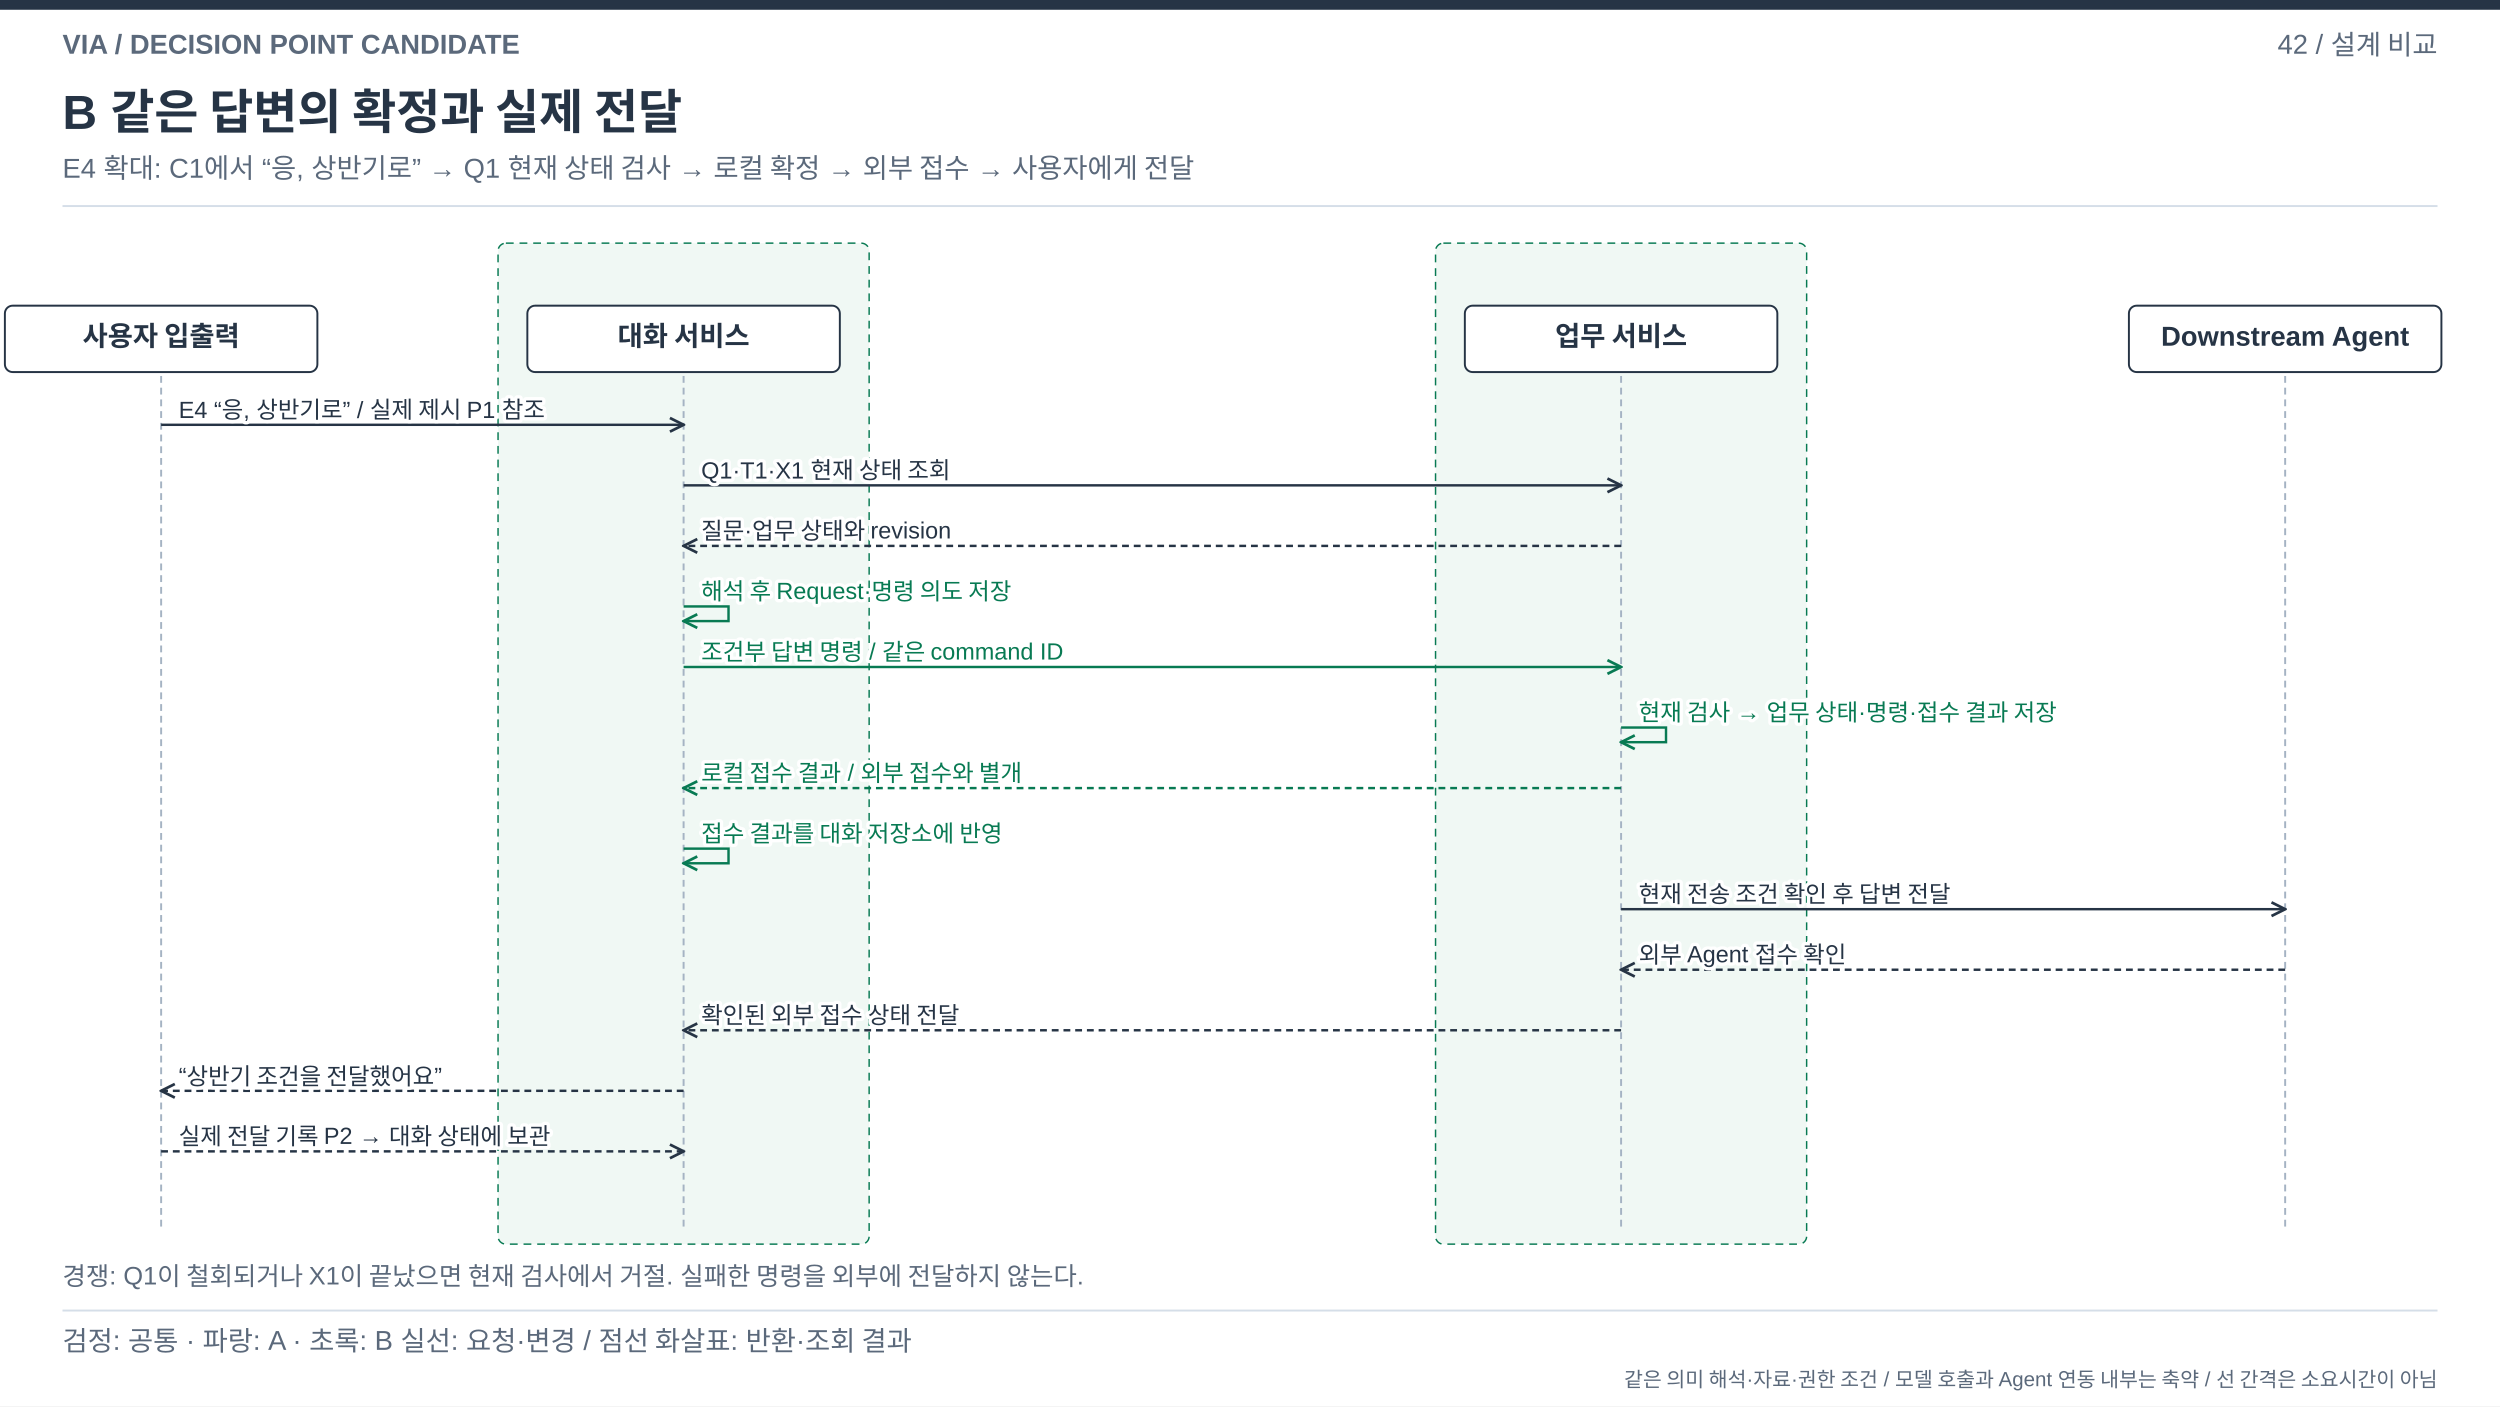
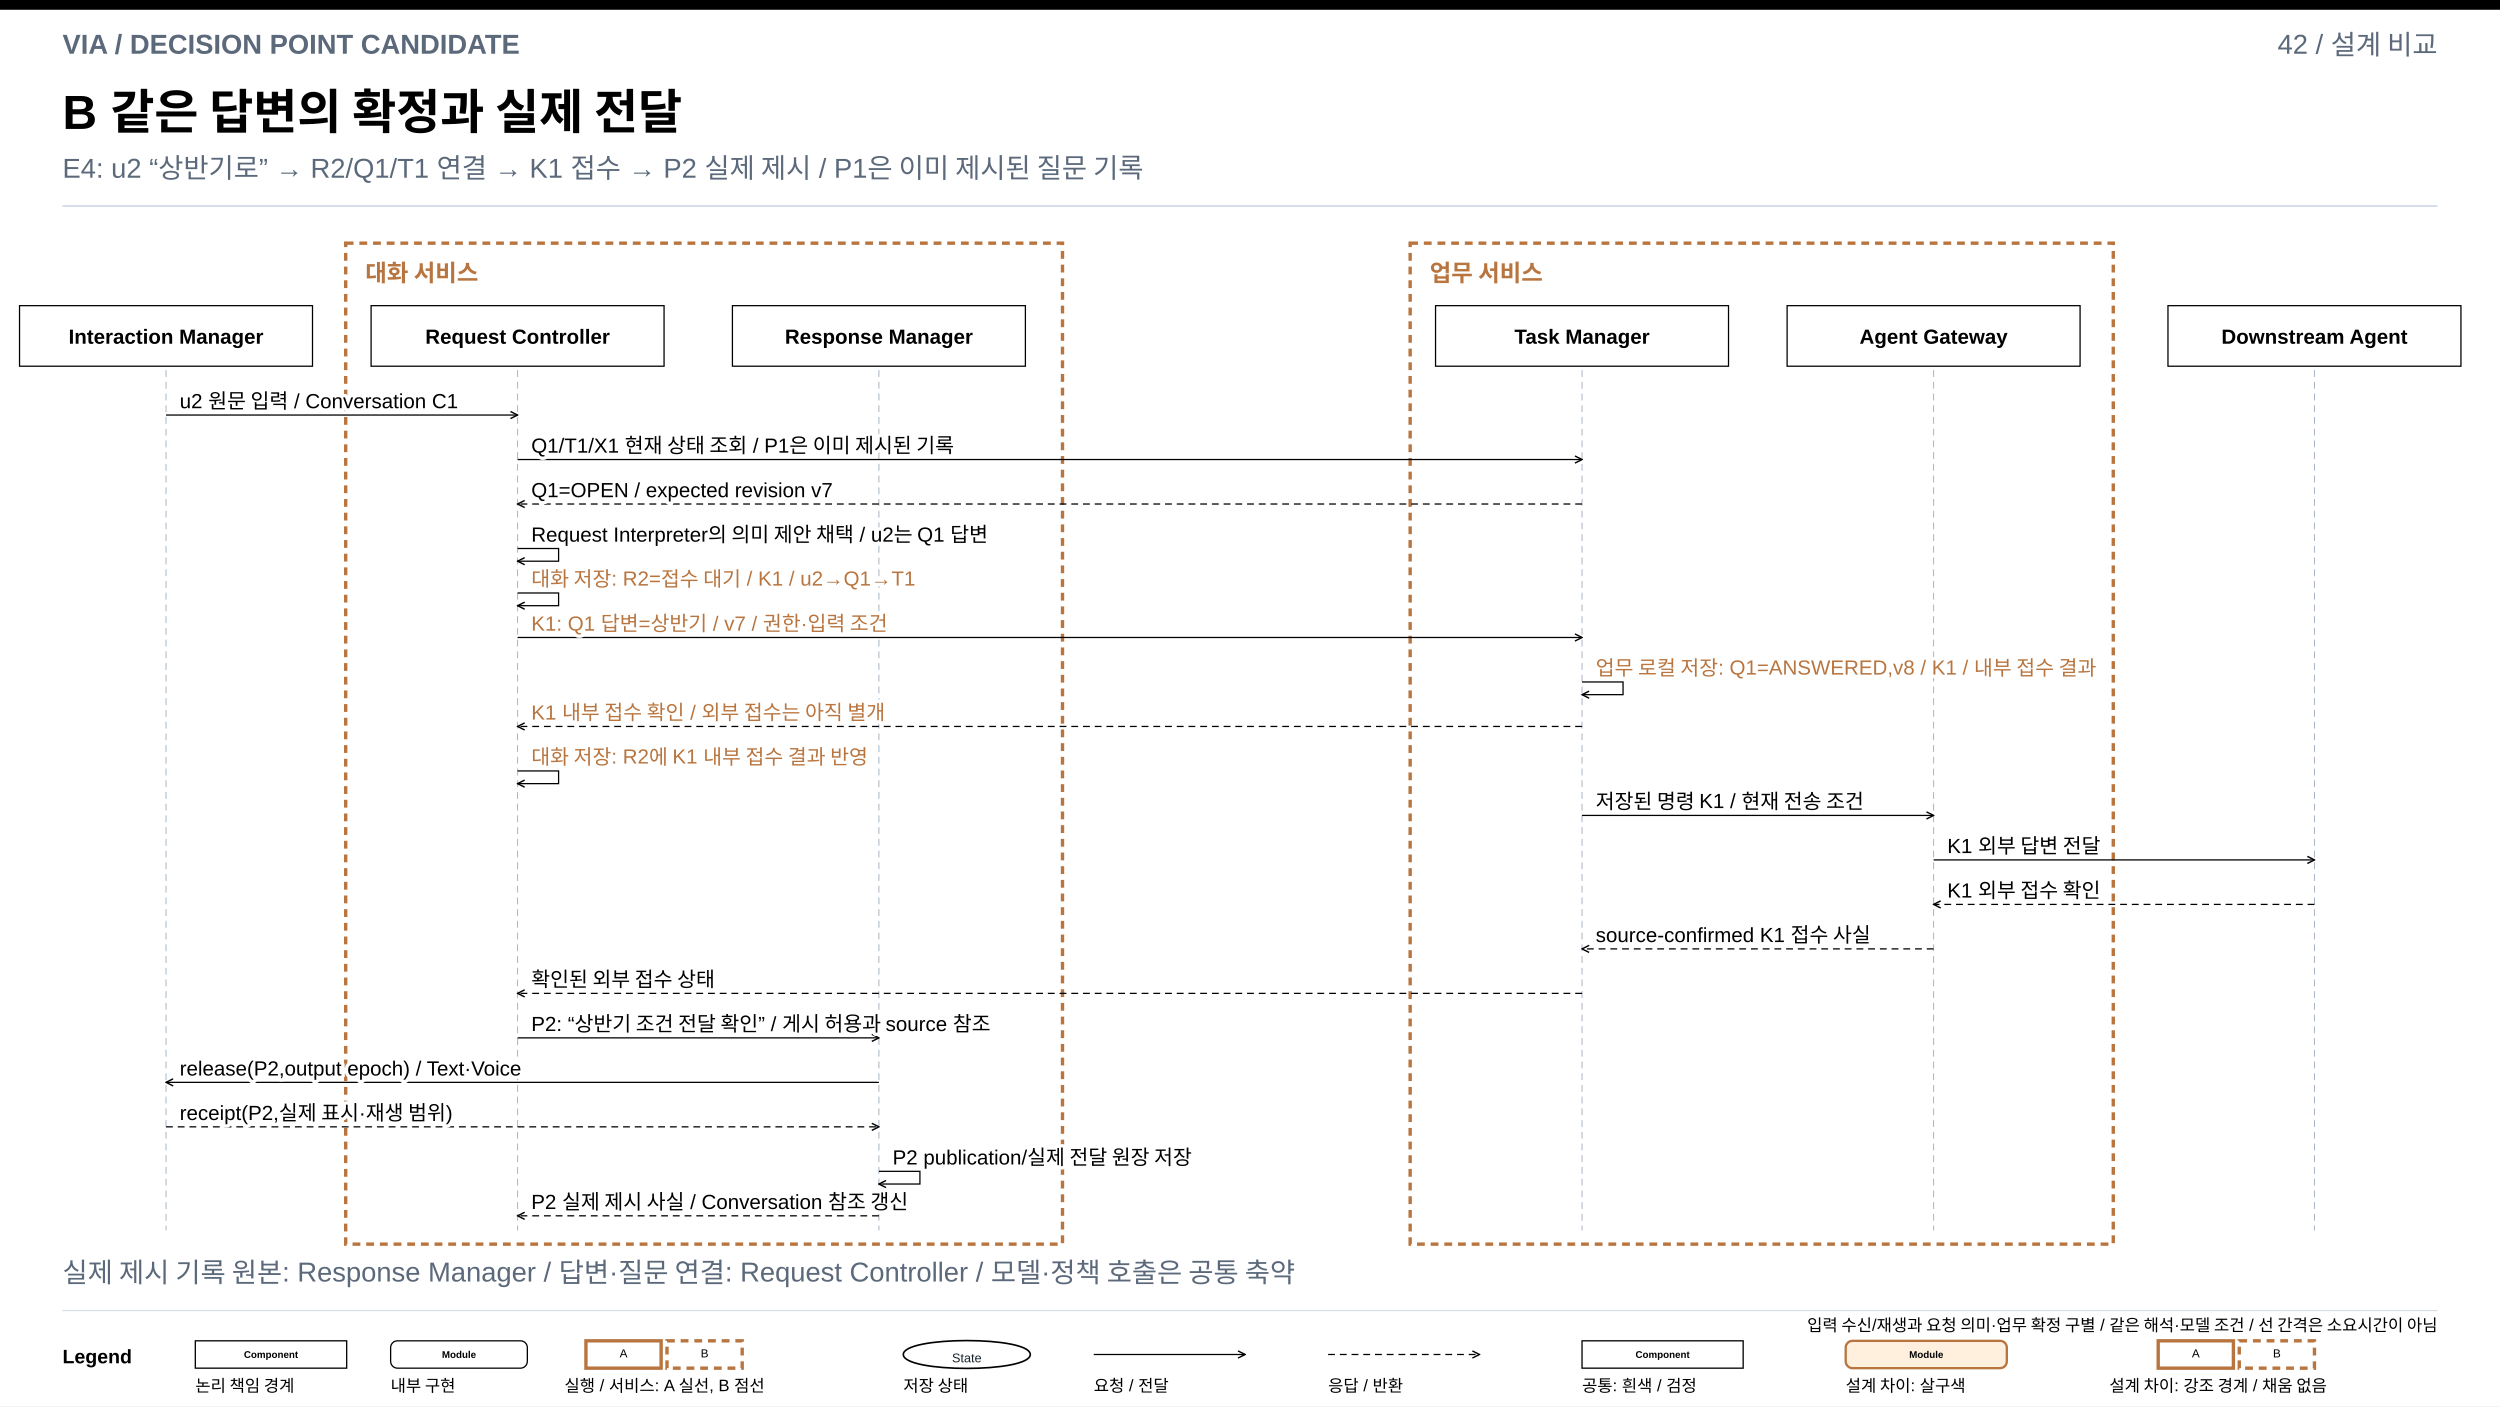
<svg xmlns="http://www.w3.org/2000/svg" width="2560" height="1440" viewBox="0 0 2560 1440" role="img" aria-labelledby="title">
  <defs>
-     <marker id="a263445" viewBox="0 0 10 10" refX="9" refY="5" markerWidth="7" markerHeight="7" orient="auto-start-reverse">
-       <path d="M1 1L9 5L1 9" fill="none" stroke="#263445" stroke-width="1.6" />
+     <marker id="a000000" viewBox="0 0 10 10" refX="9" refY="5" markerWidth="7" markerHeight="7" orient="auto-start-reverse">
+       <path d="M1 1L9 5L1 9" fill="none" stroke="#000000" stroke-width="1.6" />
    </marker>
    <marker id="a195FBD" viewBox="0 0 10 10" refX="9" refY="5" markerWidth="7" markerHeight="7" orient="auto-start-reverse">
      <path d="M1 1L9 5L1 9" fill="none" stroke="#195FBD" stroke-width="1.6" />
    </marker>
    <marker id="a087A53" viewBox="0 0 10 10" refX="9" refY="5" markerWidth="7" markerHeight="7" orient="auto-start-reverse">
      <path d="M1 1L9 5L1 9" fill="none" stroke="#087A53" stroke-width="1.6" />
    </marker>
  </defs>
  <rect width="2560" height="1440" fill="white" />
  <g font-family="Arial, Apple SD Gothic Neo, Malgun Gothic, sans-serif">
-     <rect id="e1" x="0" y="0" width="2560" height="10" rx="0" fill="#263445" stroke="none" stroke-width="1.5" />
-     <rect id="e7" x="510" y="249" width="380" height="1025" rx="8" fill="#F0F8F4" stroke="#087A53" stroke-width="1.5" stroke-dasharray="8 6" />
-     <rect id="e8" x="1470" y="249" width="380" height="1025" rx="8" fill="#F0F8F4" stroke="#087A53" stroke-width="1.5" stroke-dasharray="8 6" />
-     <rect id="e9" x="5" y="313" width="320" height="68" rx="8" fill="white" stroke="#263445" stroke-width="2" />
-     <rect id="e12" x="540" y="313" width="320" height="68" rx="8" fill="white" stroke="#263445" stroke-width="2" />
-     <rect id="e15" x="1500" y="313" width="320" height="68" rx="8" fill="white" stroke="#263445" stroke-width="2" />
-     <rect id="e18" x="2180" y="313" width="320" height="68" rx="8" fill="white" stroke="#263445" stroke-width="2" />
+     <rect id="e1" x="0" y="0" width="2560" height="10" rx="0" fill="#000000" stroke="none" stroke-width="1.5" />
+     <rect id="e7" x="354" y="249" width="734" height="1025" rx="0" fill="white" stroke="#B8753F" stroke-width="3.467" stroke-dasharray="8 6" />
+     <rect id="e8" x="1444" y="249" width="720" height="1025" rx="0" fill="white" stroke="#B8753F" stroke-width="3.467" stroke-dasharray="8 6" />
+     <rect id="e11" x="20" y="313" width="300" height="62" rx="0" fill="white" stroke="#000000" stroke-width="1.3" />
+     <rect id="e14" x="380" y="313" width="300" height="62" rx="0" fill="white" stroke="#000000" stroke-width="1.3" />
+     <rect id="e17" x="750" y="313" width="300" height="62" rx="0" fill="white" stroke="#000000" stroke-width="1.3" />
+     <rect id="e20" x="1470" y="313" width="300" height="62" rx="0" fill="white" stroke="#000000" stroke-width="1.3" />
+     <rect id="e23" x="1830" y="313" width="300" height="62" rx="0" fill="white" stroke="#000000" stroke-width="1.3" />
+     <rect id="e26" x="2220" y="313" width="300" height="62" rx="0" fill="white" stroke="#000000" stroke-width="1.3" />
+     <rect id="e71" x="200" y="1373" width="155" height="28" rx="0" fill="white" stroke="#000000" stroke-width="1.333" />
+     <rect id="e74" x="400" y="1373" width="140" height="28" rx="7" fill="white" stroke="#000000" stroke-width="1.333" />
+     <rect id="e80" x="1620" y="1373" width="165" height="28" rx="0" fill="white" stroke="#000000" stroke-width="1.333" />
+     <rect id="e83" x="1890" y="1373" width="165" height="28" rx="7" fill="#FFF0DD" stroke="#B8753F" stroke-width="2.4" />
+     <rect id="e86" x="600" y="1373" width="77.0" height="28" rx="0" fill="white" stroke="#B8753F" stroke-width="3.467" />
+     <rect id="e88" x="683.0" y="1373" width="77.0" height="28" rx="0" fill="white" stroke="#B8753F" stroke-width="3.467" stroke-dasharray="8 6" />
+     <rect id="e95" x="2210" y="1373" width="77.0" height="28" rx="0" fill="white" stroke="#B8753F" stroke-width="3.467" />
+     <rect id="e97" x="2293.0" y="1373" width="77.0" height="28" rx="0" fill="white" stroke="#B8753F" stroke-width="3.467" stroke-dasharray="8 6" />
    <polyline id="e6" points="64,211 2496,211" fill="none" stroke="#D5DEE8" stroke-width="2" />
-     <polyline id="e11" points="165,385 165,1260" fill="none" stroke="#A5B3C3" stroke-width="2" stroke-dasharray="7 5" />
-     <polyline id="e14" points="700,385 700,1260" fill="none" stroke="#A5B3C3" stroke-width="2" stroke-dasharray="7 5" />
-     <polyline id="e17" points="1660,385 1660,1260" fill="none" stroke="#A5B3C3" stroke-width="2" stroke-dasharray="7 5" />
-     <polyline id="e20" points="2340,385 2340,1260" fill="none" stroke="#A5B3C3" stroke-width="2" stroke-dasharray="7 5" />
-     <polyline id="e21" points="165,435 700,435" fill="none" stroke="#263445" stroke-width="2.5" marker-end="url(#a263445)" />
-     <polyline id="e23" points="700,497 1660,497" fill="none" stroke="#263445" stroke-width="2.5" marker-end="url(#a263445)" />
-     <polyline id="e25" points="1660,559 700,559" fill="none" stroke="#263445" stroke-width="2.5" stroke-dasharray="7 5" marker-end="url(#a263445)" />
-     <polyline id="e27" points="700,621 746,621 746,636 700,636" fill="none" stroke="#087A53" stroke-width="2.5" marker-end="url(#a087A53)" />
-     <polyline id="e29" points="700,683 1660,683" fill="none" stroke="#087A53" stroke-width="2.5" marker-end="url(#a087A53)" />
-     <polyline id="e31" points="1660,745 1706,745 1706,760 1660,760" fill="none" stroke="#087A53" stroke-width="2.5" marker-end="url(#a087A53)" />
-     <polyline id="e33" points="1660,807 700,807" fill="none" stroke="#087A53" stroke-width="2.5" stroke-dasharray="7 5" marker-end="url(#a087A53)" />
-     <polyline id="e35" points="700,869 746,869 746,884 700,884" fill="none" stroke="#087A53" stroke-width="2.5" marker-end="url(#a087A53)" />
-     <polyline id="e37" points="1660,931 2340,931" fill="none" stroke="#263445" stroke-width="2.5" marker-end="url(#a263445)" />
-     <polyline id="e39" points="2340,993 1660,993" fill="none" stroke="#263445" stroke-width="2.5" stroke-dasharray="7 5" marker-end="url(#a263445)" />
-     <polyline id="e41" points="1660,1055 700,1055" fill="none" stroke="#263445" stroke-width="2.5" stroke-dasharray="7 5" marker-end="url(#a263445)" />
-     <polyline id="e43" points="700,1117 165,1117" fill="none" stroke="#263445" stroke-width="2.5" stroke-dasharray="7 5" marker-end="url(#a263445)" />
-     <polyline id="e45" points="165,1179 700,1179" fill="none" stroke="#263445" stroke-width="2.5" stroke-dasharray="7 5" marker-end="url(#a263445)" />
-     <polyline id="e48" points="64,1342 2496,1342" fill="none" stroke="#D5DEE8" stroke-width="2" />
+     <polyline id="e13" points="170,379 170,1260" fill="none" stroke="#A5B3C3" stroke-width="1" stroke-dasharray="7 5" />
+     <polyline id="e16" points="530,379 530,1260" fill="none" stroke="#A5B3C3" stroke-width="1" stroke-dasharray="7 5" />
+     <polyline id="e19" points="900,379 900,1260" fill="none" stroke="#A5B3C3" stroke-width="1" stroke-dasharray="7 5" />
+     <polyline id="e22" points="1620,379 1620,1260" fill="none" stroke="#A5B3C3" stroke-width="1" stroke-dasharray="7 5" />
+     <polyline id="e25" points="1980,379 1980,1260" fill="none" stroke="#A5B3C3" stroke-width="1" stroke-dasharray="7 5" />
+     <polyline id="e28" points="2370,379 2370,1260" fill="none" stroke="#A5B3C3" stroke-width="1" stroke-dasharray="7 5" />
+     <polyline id="e29" points="170,425.0 530,425.0" fill="none" stroke="#000000" stroke-width="1.3" marker-end="url(#a000000)" />
+     <polyline id="e31" points="530,470.556 1620,470.556" fill="none" stroke="#000000" stroke-width="1.3" marker-end="url(#a000000)" />
+     <polyline id="e33" points="1620,516.111 530,516.111" fill="none" stroke="#000000" stroke-width="1.3" stroke-dasharray="7 5" marker-end="url(#a000000)" />
+     <polyline id="e35" points="530,561.667 572,561.667 572,574.667 530,574.667" fill="none" stroke="#000000" stroke-width="1.3" marker-end="url(#a000000)" />
+     <polyline id="e37" points="530,607.222 572,607.222 572,620.222 530,620.222" fill="none" stroke="#000000" stroke-width="1.3" marker-end="url(#a000000)" />
+     <polyline id="e39" points="530,652.778 1620,652.778" fill="none" stroke="#000000" stroke-width="1.3" marker-end="url(#a000000)" />
+     <polyline id="e41" points="1620,698.333 1662,698.333 1662,711.333 1620,711.333" fill="none" stroke="#000000" stroke-width="1.3" marker-end="url(#a000000)" />
+     <polyline id="e43" points="1620,743.889 530,743.889" fill="none" stroke="#000000" stroke-width="1.3" stroke-dasharray="7 5" marker-end="url(#a000000)" />
+     <polyline id="e45" points="530,789.444 572,789.444 572,802.444 530,802.444" fill="none" stroke="#000000" stroke-width="1.3" marker-end="url(#a000000)" />
+     <polyline id="e47" points="1620,835.0 1980,835.0" fill="none" stroke="#000000" stroke-width="1.3" marker-end="url(#a000000)" />
+     <polyline id="e49" points="1980,880.556 2370,880.556" fill="none" stroke="#000000" stroke-width="1.3" marker-end="url(#a000000)" />
+     <polyline id="e51" points="2370,926.111 1980,926.111" fill="none" stroke="#000000" stroke-width="1.3" stroke-dasharray="7 5" marker-end="url(#a000000)" />
+     <polyline id="e53" points="1980,971.667 1620,971.667" fill="none" stroke="#000000" stroke-width="1.3" stroke-dasharray="7 5" marker-end="url(#a000000)" />
+     <polyline id="e55" points="1620,1017.222 530,1017.222" fill="none" stroke="#000000" stroke-width="1.3" stroke-dasharray="7 5" marker-end="url(#a000000)" />
+     <polyline id="e57" points="530,1062.778 900,1062.778" fill="none" stroke="#000000" stroke-width="1.3" marker-end="url(#a000000)" />
+     <polyline id="e59" points="900,1108.333 170,1108.333" fill="none" stroke="#000000" stroke-width="1.3" marker-end="url(#a000000)" />
+     <polyline id="e61" points="170,1153.889 900,1153.889" fill="none" stroke="#000000" stroke-width="1.3" stroke-dasharray="7 5" marker-end="url(#a000000)" />
+     <polyline id="e63" points="900,1199.444 942,1199.444 942,1212.444 900,1212.444" fill="none" stroke="#000000" stroke-width="1.3" marker-end="url(#a000000)" />
+     <polyline id="e65" points="900,1245.0 530,1245.0" fill="none" stroke="#000000" stroke-width="1.3" stroke-dasharray="7 5" marker-end="url(#a000000)" />
+     <polyline id="e68" points="64,1342 2496,1342" fill="none" stroke="#D5DEE8" stroke-width="1.3" />
+     <polyline id="e91" points="1120,1387 1275,1387" fill="none" stroke="#000000" stroke-width="1.3" marker-end="url(#a000000)" />
+     <polyline id="e93" points="1360,1387 1515,1387" fill="none" stroke="#000000" stroke-width="1.3" stroke-dasharray="7 5" marker-end="url(#a000000)" />
+     <g id="e77" data-node="true" data-x="925" data-y="1373" data-w="130" data-h="28">
+       <path d="M925 1387C925 1368 1055 1368 1055 1387V1387C1055 1406 925 1406 925 1387Z M925 1387C925 1406 1055 1406 1055 1387" fill="white" stroke="#000000" stroke-width="1.7" />
+     </g>
    <g id="e2">
      <text x="64" y="55.0" text-anchor="start" font-size="28" font-weight="700" fill="#5B697B">VIA / DECISION POINT CANDIDATE</text>
    </g>
    <g id="e3">
      <text x="2496" y="55.0" text-anchor="end" font-size="28" font-weight="400" fill="#5B697B">42  /  설계 비교</text>
    </g>
    <g id="e4">
-       <text x="64" y="132.0" text-anchor="start" font-size="49" font-weight="700" fill="#263445">B  같은 답변의 확정과 실제 전달</text>
+       <text x="64" y="132.0" text-anchor="start" font-size="49" font-weight="700" fill="#000000">B 같은 답변의 확정과 실제 전달</text>
    </g>
    <g id="e5">
-       <text x="64" y="182.0" text-anchor="start" font-size="28" font-weight="400" fill="#5B697B">E4 확대: C1에서 “응, 상반기로” → Q1 현재 상태 검사 → 로컬 확정 → 외부 접수 → 사용자에게 전달</text>
+       <text x="64" y="182.0" text-anchor="start" font-size="28" font-weight="400" fill="#5B697B">E4: u2 “상반기로” → R2/Q1/T1 연결 → K1 접수 → P2 실제 제시 / P1은 이미 제시된 질문 기록</text>
+     </g>
+     <g id="e9">
+       <text x="374" y="288.0" text-anchor="start" font-size="24" font-weight="700" fill="#B8753F">대화 서비스</text>
    </g>
    <g id="e10">
-       <text x="165" y="354.0" text-anchor="middle" font-size="28" font-weight="700" fill="#263445">사용자 입출력</text>
-     </g>
-     <g id="e13">
-       <text x="700" y="354.0" text-anchor="middle" font-size="28" font-weight="700" fill="#263445">대화 서비스</text>
-     </g>
-     <g id="e16">
-       <text x="1660" y="354.0" text-anchor="middle" font-size="28" font-weight="700" fill="#263445">업무 서비스</text>
-     </g>
-     <g id="e19">
-       <text x="2340" y="354.0" text-anchor="middle" font-size="28" font-weight="700" fill="#263445">Downstream Agent</text>
-     </g>
-     <g id="e22" paint-order="stroke" stroke="white" stroke-width="7" stroke-linejoin="round">
-       <text x="183" y="428.0" text-anchor="start" font-size="24" font-weight="400" fill="#263445">E4  “응, 상반기로” / 실제 제시 P1 참조</text>
-     </g>
-     <g id="e24" paint-order="stroke" stroke="white" stroke-width="7" stroke-linejoin="round">
-       <text x="718" y="490.0" text-anchor="start" font-size="24" font-weight="400" fill="#263445">Q1·T1·X1 현재 상태 조회</text>
-     </g>
-     <g id="e26" paint-order="stroke" stroke="white" stroke-width="7" stroke-linejoin="round">
-       <text x="718" y="552.0" text-anchor="start" font-size="24" font-weight="400" fill="#263445">질문·업무 상태와 revision</text>
-     </g>
-     <g id="e28" paint-order="stroke" stroke="white" stroke-width="7" stroke-linejoin="round">
-       <text x="718" y="614.0" text-anchor="start" font-size="24" font-weight="400" fill="#087A53">해석 후 Request·명령 의도 저장</text>
+       <text x="1464" y="288.0" text-anchor="start" font-size="24" font-weight="700" fill="#B8753F">업무 서비스</text>
+     </g>
+     <g id="e12">
+       <text x="170" y="352.0" text-anchor="middle" font-size="21" font-weight="700" fill="#000000">Interaction Manager</text>
+     </g>
+     <g id="e15">
+       <text x="530" y="352.0" text-anchor="middle" font-size="21" font-weight="700" fill="#000000">Request Controller</text>
+     </g>
+     <g id="e18">
+       <text x="900" y="352.0" text-anchor="middle" font-size="21" font-weight="700" fill="#000000">Response Manager</text>
+     </g>
+     <g id="e21">
+       <text x="1620" y="352.0" text-anchor="middle" font-size="21" font-weight="700" fill="#000000">Task Manager</text>
+     </g>
+     <g id="e24">
+       <text x="1980" y="352.0" text-anchor="middle" font-size="21" font-weight="700" fill="#000000">Agent Gateway</text>
+     </g>
+     <g id="e27">
+       <text x="2370" y="352.0" text-anchor="middle" font-size="21" font-weight="700" fill="#000000">Downstream Agent</text>
    </g>
    <g id="e30" paint-order="stroke" stroke="white" stroke-width="7" stroke-linejoin="round">
-       <text x="718" y="676.0" text-anchor="start" font-size="24" font-weight="400" fill="#087A53">조건부 답변 명령 / 같은 command ID</text>
+       <text x="184" y="418.0" text-anchor="start" font-size="21" font-weight="400" fill="#000000">u2 원문 입력 / Conversation C1</text>
    </g>
    <g id="e32" paint-order="stroke" stroke="white" stroke-width="7" stroke-linejoin="round">
-       <text x="1678" y="738.0" text-anchor="start" font-size="24" font-weight="400" fill="#087A53">현재 검사 → 업무 상태·명령·접수 결과 저장</text>
+       <text x="544" y="463.556" text-anchor="start" font-size="21" font-weight="400" fill="#000000">Q1/T1/X1 현재 상태 조회 / P1은 이미 제시된 기록</text>
    </g>
    <g id="e34" paint-order="stroke" stroke="white" stroke-width="7" stroke-linejoin="round">
-       <text x="718" y="800.0" text-anchor="start" font-size="24" font-weight="400" fill="#087A53">로컬 접수 결과 / 외부 접수와 별개</text>
+       <text x="544" y="509.111" text-anchor="start" font-size="21" font-weight="400" fill="#000000">Q1=OPEN / expected revision v7</text>
    </g>
    <g id="e36" paint-order="stroke" stroke="white" stroke-width="7" stroke-linejoin="round">
-       <text x="718" y="862.0" text-anchor="start" font-size="24" font-weight="400" fill="#087A53">접수 결과를 대화 저장소에 반영</text>
+       <text x="544" y="554.667" text-anchor="start" font-size="21" font-weight="400" fill="#000000">Request Interpreter의 의미 제안 채택 / u2는 Q1 답변</text>
    </g>
    <g id="e38" paint-order="stroke" stroke="white" stroke-width="7" stroke-linejoin="round">
-       <text x="1678" y="924.0" text-anchor="start" font-size="24" font-weight="400" fill="#263445">현재 전송 조건 확인 후 답변 전달</text>
+       <text x="544" y="600.222" text-anchor="start" font-size="21" font-weight="400" fill="#B8753F">대화 저장: R2=접수 대기 / K1 / u2→Q1→T1</text>
    </g>
    <g id="e40" paint-order="stroke" stroke="white" stroke-width="7" stroke-linejoin="round">
-       <text x="1678" y="986.0" text-anchor="start" font-size="24" font-weight="400" fill="#263445">외부 Agent 접수 확인</text>
+       <text x="544" y="645.778" text-anchor="start" font-size="21" font-weight="400" fill="#B8753F">K1: Q1 답변=상반기 / v7 / 권한·입력 조건</text>
    </g>
    <g id="e42" paint-order="stroke" stroke="white" stroke-width="7" stroke-linejoin="round">
-       <text x="718" y="1048.0" text-anchor="start" font-size="24" font-weight="400" fill="#263445">확인된 외부 접수 상태 전달</text>
+       <text x="1634" y="691.333" text-anchor="start" font-size="21" font-weight="400" fill="#B8753F">업무 로컬 저장: Q1=ANSWERED,v8 / K1 / 내부 접수 결과</text>
    </g>
    <g id="e44" paint-order="stroke" stroke="white" stroke-width="7" stroke-linejoin="round">
-       <text x="183" y="1110.0" text-anchor="start" font-size="24" font-weight="400" fill="#263445">“상반기 조건을 전달했어요”</text>
+       <text x="544" y="736.889" text-anchor="start" font-size="21" font-weight="400" fill="#B8753F">K1 내부 접수 확인 / 외부 접수는 아직 별개</text>
    </g>
    <g id="e46" paint-order="stroke" stroke="white" stroke-width="7" stroke-linejoin="round">
-       <text x="183" y="1172.0" text-anchor="start" font-size="24" font-weight="400" fill="#263445">실제 전달 기록 P2 → 대화 상태에 보관</text>
-     </g>
-     <g id="e47">
-       <text x="64" y="1316.0" text-anchor="start" font-size="26" font-weight="400" fill="#5B697B">경쟁: Q1이 철회되거나 X1이 끝났으면 현재 검사에서 거절. 실패한 명령을 외부에 전달하지 않는다.</text>
-     </g>
-     <g id="e49">
-       <text x="64" y="1383.0" text-anchor="start" font-size="28" font-weight="400" fill="#5B697B">검정: 공통  ·  파랑: A  ·  초록: B     실선: 요청·변경  /  점선 화살표: 반환·조회 결과</text>
-     </g>
-     <g id="e50">
-       <text x="2496" y="1420.0" text-anchor="end" font-size="21" font-weight="400" fill="#5B697B">같은 의미 해석·자료·권한 조건 / 모델 호출과 Agent 연동 내부는 축약 / 선 간격은 소요시간이 아님</text>
+       <text x="544" y="782.444" text-anchor="start" font-size="21" font-weight="400" fill="#B8753F">대화 저장: R2에 K1 내부 접수 결과 반영</text>
+     </g>
+     <g id="e48" paint-order="stroke" stroke="white" stroke-width="7" stroke-linejoin="round">
+       <text x="1634" y="828.0" text-anchor="start" font-size="21" font-weight="400" fill="#000000">저장된 명령 K1 / 현재 전송 조건</text>
+     </g>
+     <g id="e50" paint-order="stroke" stroke="white" stroke-width="7" stroke-linejoin="round">
+       <text x="1994" y="873.556" text-anchor="start" font-size="21" font-weight="400" fill="#000000">K1 외부 답변 전달</text>
+     </g>
+     <g id="e52" paint-order="stroke" stroke="white" stroke-width="7" stroke-linejoin="round">
+       <text x="1994" y="919.111" text-anchor="start" font-size="21" font-weight="400" fill="#000000">K1 외부 접수 확인</text>
+     </g>
+     <g id="e54" paint-order="stroke" stroke="white" stroke-width="7" stroke-linejoin="round">
+       <text x="1634" y="964.667" text-anchor="start" font-size="21" font-weight="400" fill="#000000">source-confirmed K1 접수 사실</text>
+     </g>
+     <g id="e56" paint-order="stroke" stroke="white" stroke-width="7" stroke-linejoin="round">
+       <text x="544" y="1010.222" text-anchor="start" font-size="21" font-weight="400" fill="#000000">확인된 외부 접수 상태</text>
+     </g>
+     <g id="e58" paint-order="stroke" stroke="white" stroke-width="7" stroke-linejoin="round">
+       <text x="544" y="1055.778" text-anchor="start" font-size="21" font-weight="400" fill="#000000">P2: “상반기 조건 전달 확인” / 게시 허용과 source 참조</text>
+     </g>
+     <g id="e60" paint-order="stroke" stroke="white" stroke-width="7" stroke-linejoin="round">
+       <text x="184" y="1101.333" text-anchor="start" font-size="21" font-weight="400" fill="#000000">release(P2,output epoch) / Text·Voice</text>
+     </g>
+     <g id="e62" paint-order="stroke" stroke="white" stroke-width="7" stroke-linejoin="round">
+       <text x="184" y="1146.889" text-anchor="start" font-size="21" font-weight="400" fill="#000000">receipt(P2,실제 표시·재생 범위)</text>
+     </g>
+     <g id="e64" paint-order="stroke" stroke="white" stroke-width="7" stroke-linejoin="round">
+       <text x="914" y="1192.444" text-anchor="start" font-size="21" font-weight="400" fill="#000000">P2 publication/실제 전달 원장 저장</text>
+     </g>
+     <g id="e66" paint-order="stroke" stroke="white" stroke-width="7" stroke-linejoin="round">
+       <text x="544" y="1238.0" text-anchor="start" font-size="21" font-weight="400" fill="#000000">P2 실제 제시 사실 / Conversation 참조 갱신</text>
+     </g>
+     <g id="e67">
+       <text x="64" y="1313.0" text-anchor="start" font-size="28" font-weight="400" fill="#5B697B">실제 제시 기록 원본: Response Manager / 답변·질문 연결: Request Controller / 모델·정책 호출은 공통 축약</text>
+     </g>
+     <g id="e69">
+       <text x="2496" y="1363.0" text-anchor="end" font-size="17" font-weight="400" fill="#000000">입력 수신/재생과 요청 의미·업무 확정 구별 / 같은 해석·모델 조건 / 선 간격은 소요시간이 아님</text>
+     </g>
+     <g id="e70">
+       <text x="64" y="1396.0" text-anchor="start" font-size="20" font-weight="700" fill="#000000">Legend</text>
+     </g>
+     <g id="e72">
+       <text x="277.5" y="1390.5" text-anchor="middle" font-size="10" font-weight="700" fill="#000000">Component</text>
+     </g>
+     <g id="e73">
+       <text x="200" y="1425.0" text-anchor="start" font-size="17" font-weight="400" fill="#000000">논리 책임 경계</text>
+     </g>
+     <g id="e75">
+       <text x="470.0" y="1390.5" text-anchor="middle" font-size="10" font-weight="700" fill="#000000">Module</text>
+     </g>
+     <g id="e76">
+       <text x="400" y="1425.0" text-anchor="start" font-size="17" font-weight="400" fill="#000000">내부 구현</text>
+     </g>
+     <g id="e78">
+       <text x="990.0" y="1395.0" text-anchor="middle" font-size="13" font-weight="400" fill="#18232E">State</text>
+     </g>
+     <g id="e79">
+       <text x="925" y="1425.0" text-anchor="start" font-size="17" font-weight="400" fill="#000000">저장 상태</text>
+     </g>
+     <g id="e81">
+       <text x="1702.5" y="1390.5" text-anchor="middle" font-size="10" font-weight="700" fill="#000000">Component</text>
+     </g>
+     <g id="e82">
+       <text x="1620" y="1425.0" text-anchor="start" font-size="17" font-weight="400" fill="#000000">공통: 흰색 / 검정</text>
+     </g>
+     <g id="e84">
+       <text x="1972.5" y="1390.5" text-anchor="middle" font-size="10" font-weight="700" fill="#000000">Module</text>
+     </g>
+     <g id="e85">
+       <text x="1890" y="1425.0" text-anchor="start" font-size="17" font-weight="400" fill="#000000">설계 차이: 살구색</text>
+     </g>
+     <g id="e87">
+       <text x="638.5" y="1390.0" text-anchor="middle" font-size="12" font-weight="400" fill="#000000">A</text>
+     </g>
+     <g id="e89">
+       <text x="721.5" y="1390.0" text-anchor="middle" font-size="12" font-weight="400" fill="#000000">B</text>
+     </g>
+     <g id="e90">
+       <text x="578" y="1425.0" text-anchor="start" font-size="17" font-weight="400" fill="#000000">실행 / 서비스: A 실선, B 점선</text>
+     </g>
+     <g id="e92">
+       <text x="1120" y="1425.0" text-anchor="start" font-size="17" font-weight="400" fill="#000000">요청 / 전달</text>
+     </g>
+     <g id="e94">
+       <text x="1360" y="1425.0" text-anchor="start" font-size="17" font-weight="400" fill="#000000">응답 / 반환</text>
+     </g>
+     <g id="e96">
+       <text x="2248.5" y="1390.0" text-anchor="middle" font-size="12" font-weight="400" fill="#000000">A</text>
+     </g>
+     <g id="e98">
+       <text x="2331.5" y="1390.0" text-anchor="middle" font-size="12" font-weight="400" fill="#000000">B</text>
+     </g>
+     <g id="e99">
+       <text x="2160" y="1425.0" text-anchor="start" font-size="17" font-weight="400" fill="#000000">설계 차이: 강조 경계 / 채움 없음</text>
    </g>
  </g>
</svg>
